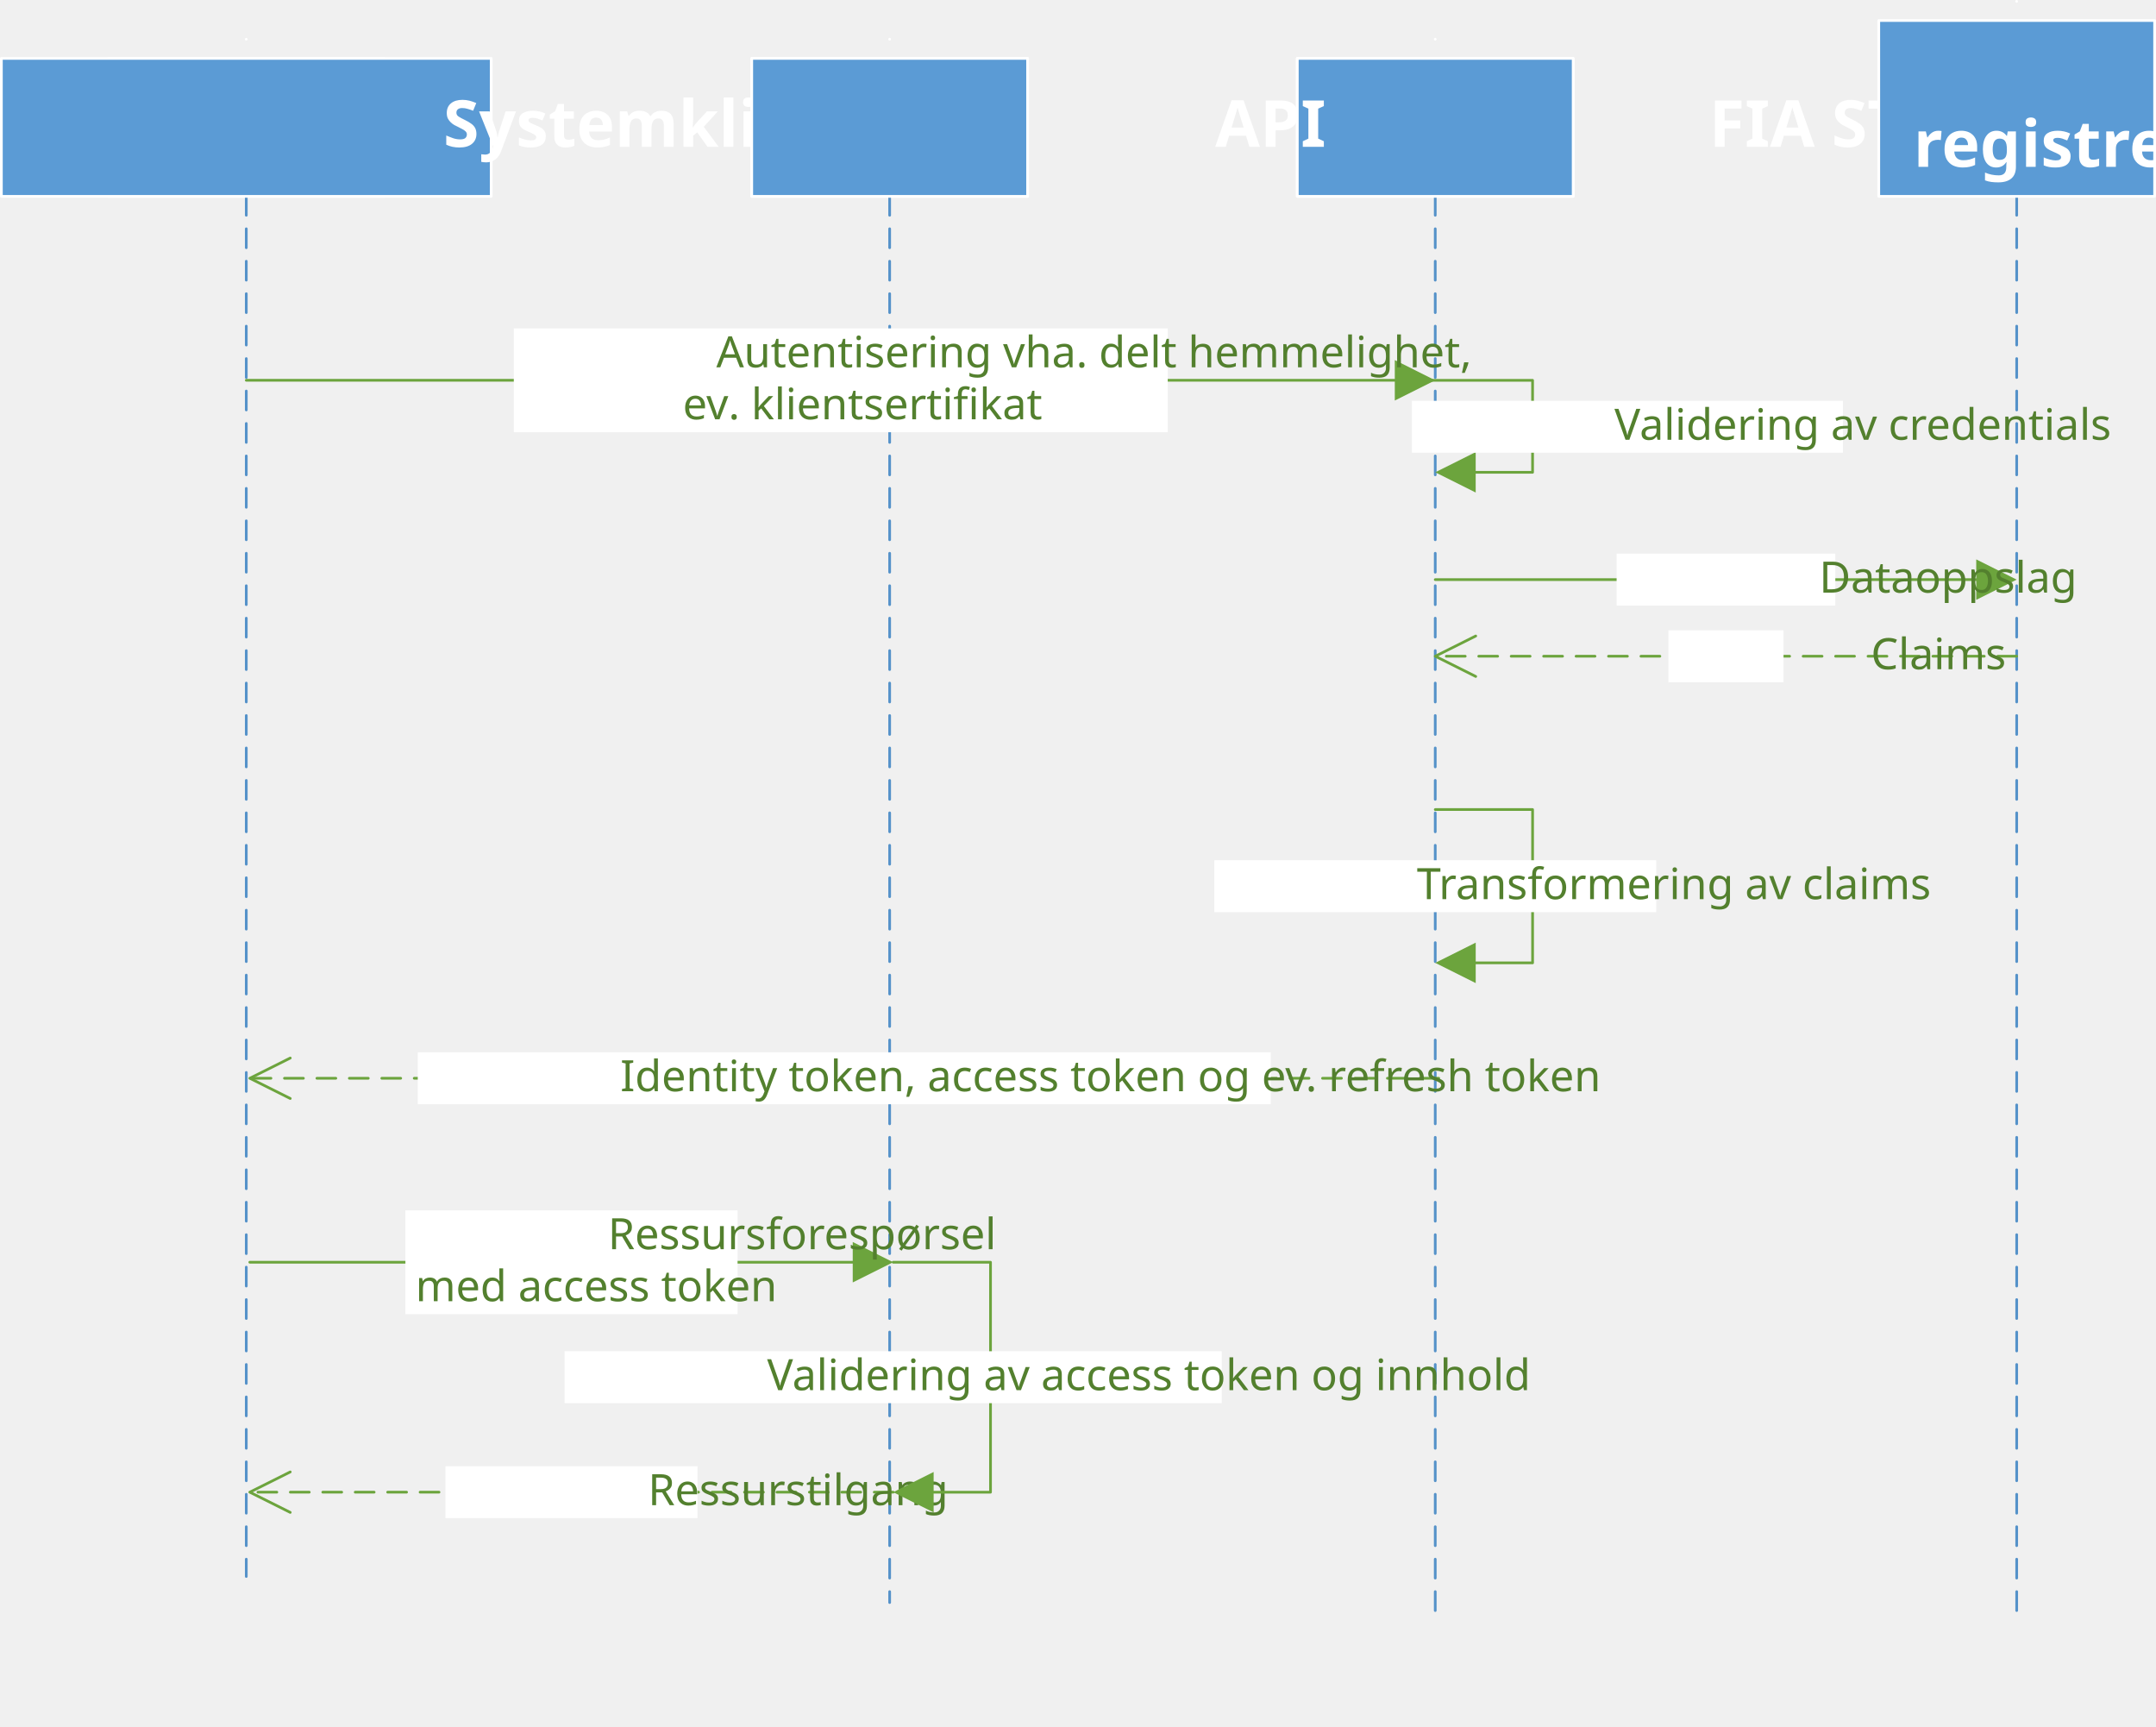
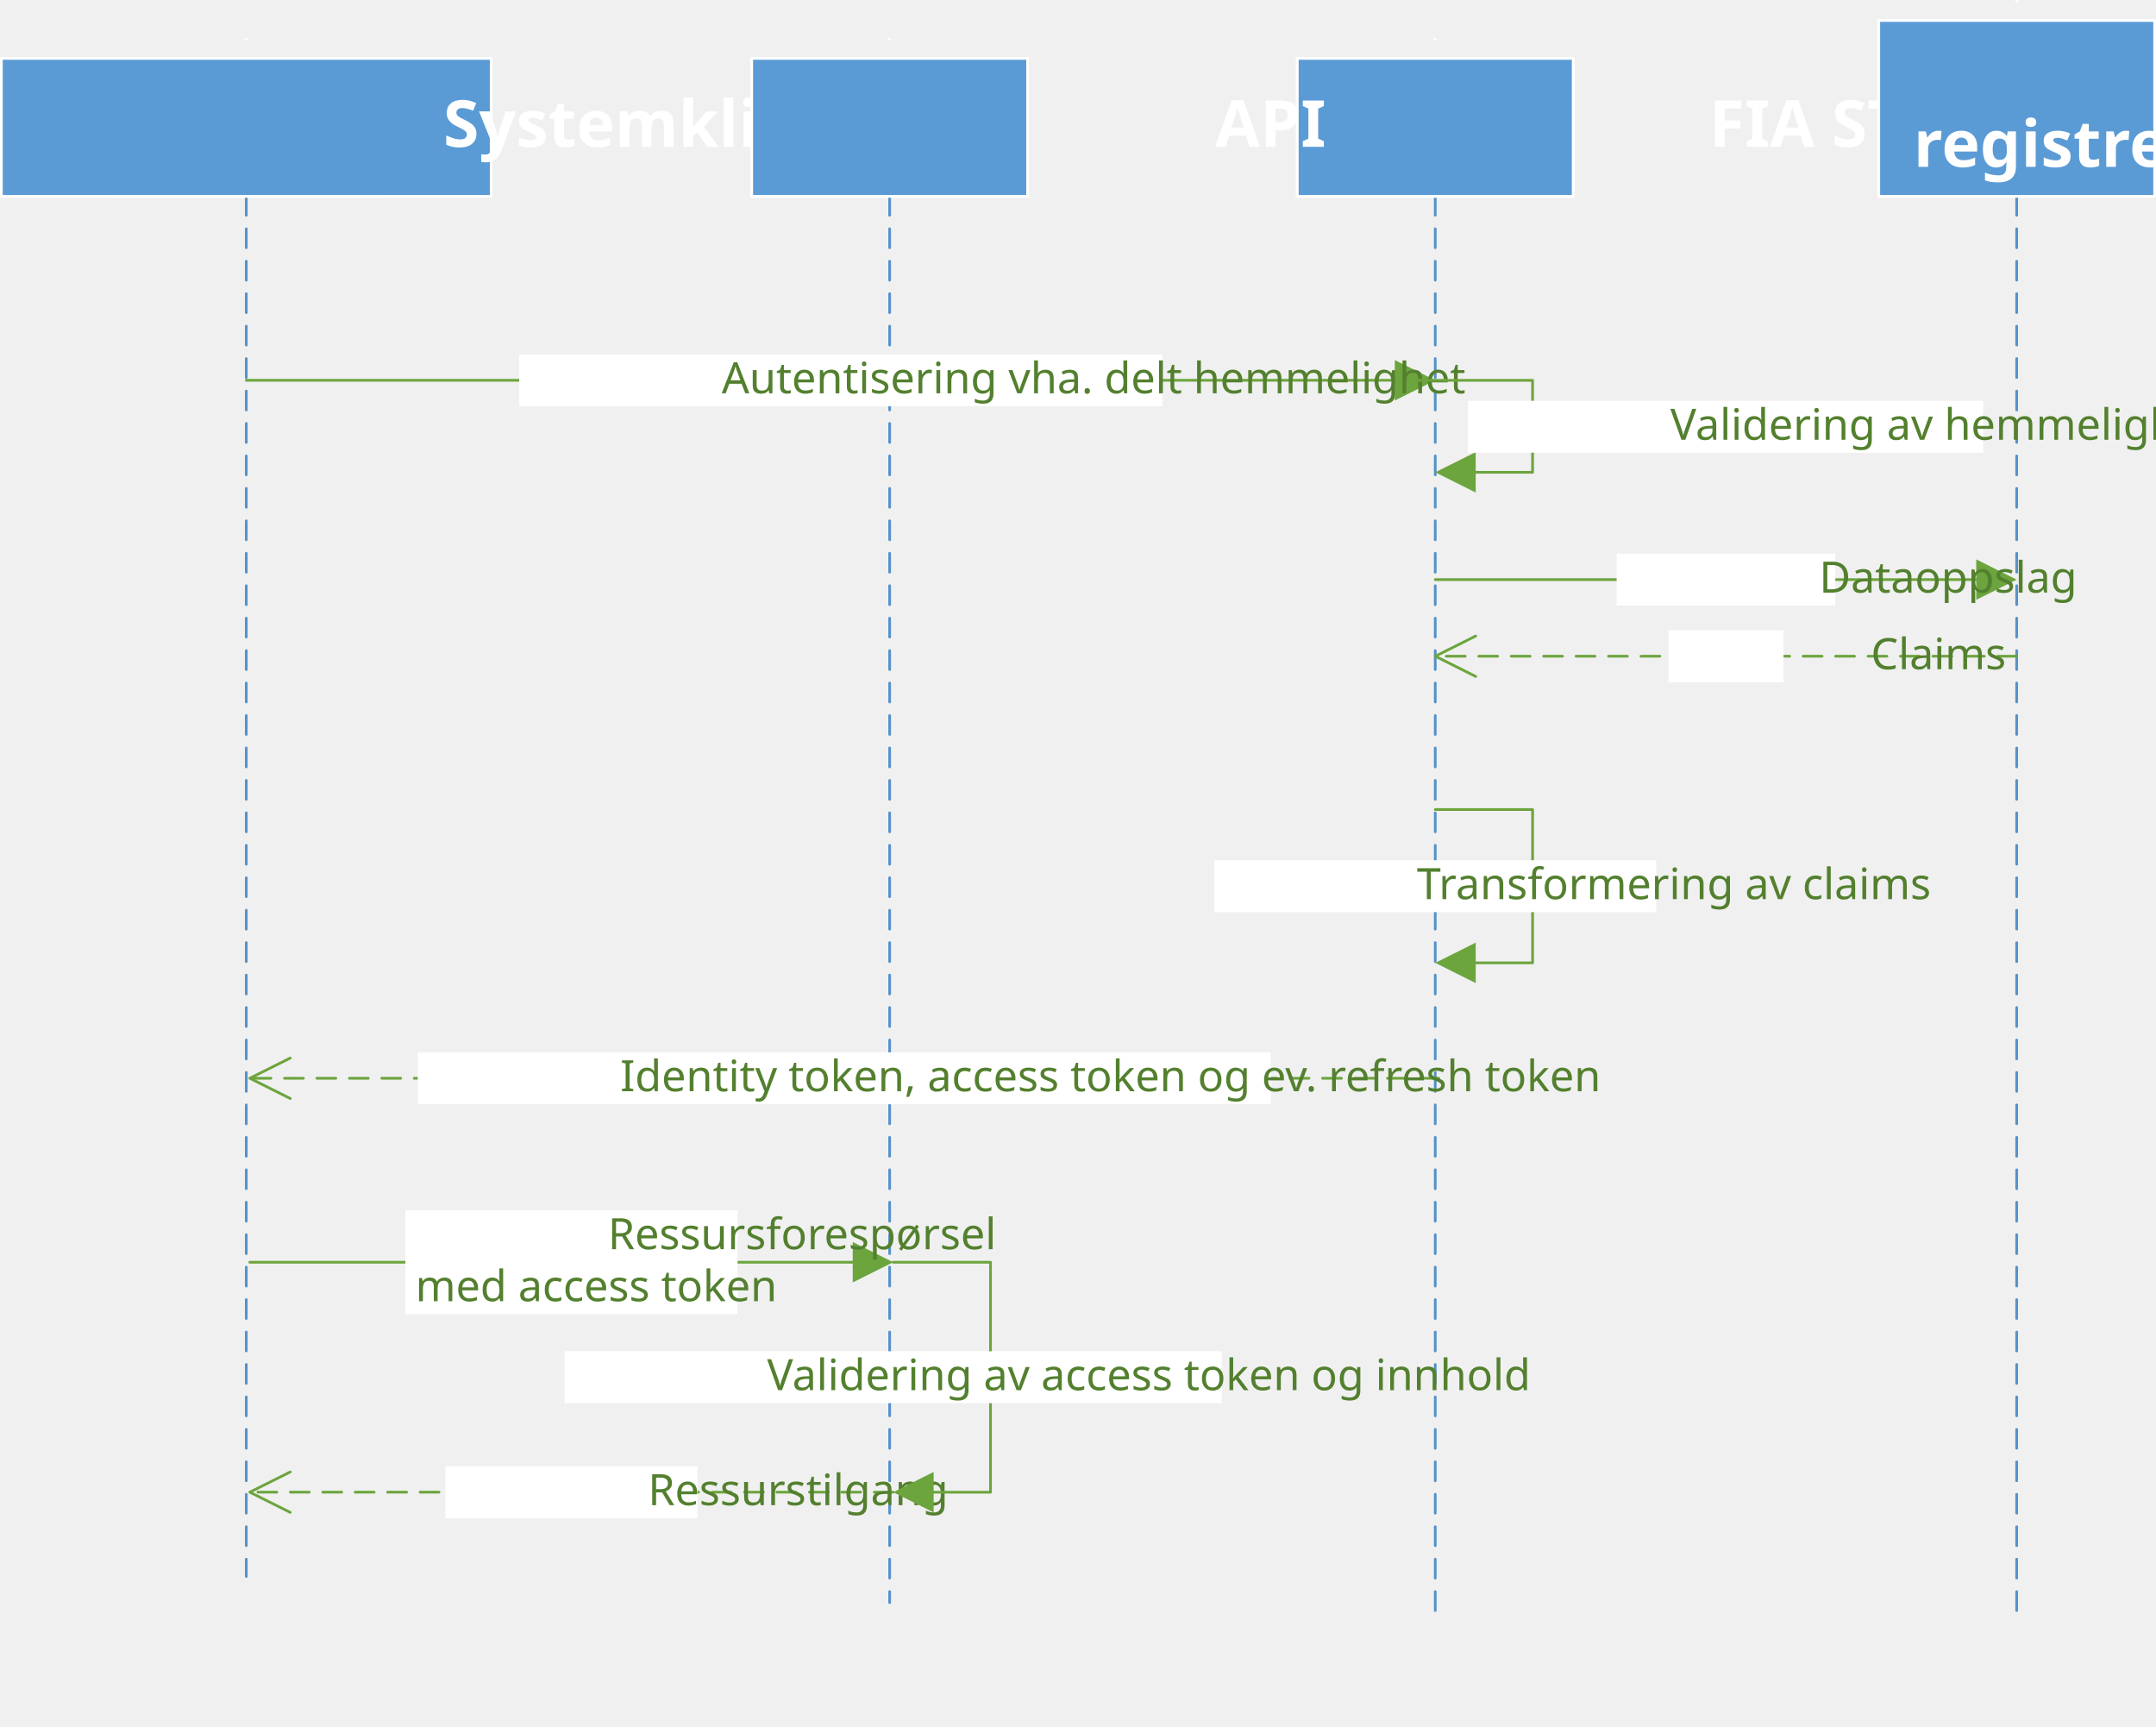
<svg xmlns="http://www.w3.org/2000/svg" xmlns:ns1="http://schemas.microsoft.com/visio/2003/SVGExtensions/" xmlns:xlink="http://www.w3.org/1999/xlink" width="5.538in" height="4.434in" viewBox="0 0 398.768 319.279" xml:space="preserve" color-interpolation-filters="sRGB" class="st11">
  <ns1:documentProperties ns1:langID="1033" ns1:metric="true" ns1:viewMarkup="false" />
  <style type="text/css">
	
		.st1 {fill:#5b9bd5;stroke:#ffffff;stroke-linecap:round;stroke-linejoin:round;stroke-width:0.5}
		.st2 {stroke:#5592c9;stroke-dasharray:3.5,2.5;stroke-linecap:round;stroke-linejoin:round;stroke-width:0.5}
		.st3 {fill:#ffffff;font-family:Calibri;font-size:1em;font-weight:bold}
		.st4 {marker-end:url(#mrkr4-45);stroke:#6ca43d;stroke-linecap:round;stroke-linejoin:round;stroke-width:0.5}
		.st5 {fill:#6ca43d;fill-opacity:1;stroke:#6ca43d;stroke-opacity:1;stroke-width:0.134}
		.st6 {fill:#ffffff;stroke:none;stroke-linecap:butt;stroke-width:7.2}
		.st7 {fill:#53802e;font-family:Calibri;font-size:0.667em}
		.st8 {font-size:1em}
- 		.st9 {marker-end:url(#mrkr3-62);stroke:#6ca43d;stroke-dasharray:3.5,2.5;stroke-linecap:round;stroke-linejoin:round;stroke-width:0.5}
+ 		.st9 {marker-end:url(#mrkr3-61);stroke:#6ca43d;stroke-dasharray:3.5,2.5;stroke-linecap:round;stroke-linejoin:round;stroke-width:0.5}
		.st10 {fill:#ffffff;stroke:none;stroke-linecap:butt}
		.st11 {fill:none;fill-rule:evenodd;font-size:12px;overflow:visible;stroke-linecap:square;stroke-miterlimit:3}
	
	</style>
  <defs id="Markers">
    <g id="lend4">
      <path d="M 2 1 L 0 0 L 2 -1 L 2 1 " style="stroke:none" />
    </g>
    <marker id="mrkr4-45" class="st5" ns1:arrowType="4" ns1:arrowSize="3" ns1:setback="14.96" refX="-14.96" orient="auto" markerUnits="strokeWidth" overflow="visible">
      <use xlink:href="#lend4" transform="scale(-7.48,-7.48) " />
    </marker>
    <g id="lend3">
      <path d="M 2 1 L 0 0 L 2 -1 " style="stroke-linecap:round;stroke-linejoin:round;fill:none" />
    </g>
-     <marker id="mrkr3-62" class="st5" ns1:arrowType="3" ns1:arrowSize="3" orient="auto" markerUnits="strokeWidth" overflow="visible">
+     <marker id="mrkr3-61" class="st5" ns1:arrowType="3" ns1:arrowSize="3" orient="auto" markerUnits="strokeWidth" overflow="visible">
      <use xlink:href="#lend3" transform="scale(-7.48,-7.48) " />
    </marker>
  </defs>
  <g ns1:mID="0" ns1:index="1" ns1:groupContext="foregroundPage">
    <ns1:pageProperties ns1:drawingScale="0.0393701" ns1:pageScale="0.0393701" ns1:drawingUnits="24" ns1:shadowOffsetX="8.50394" ns1:shadowOffsetY="-8.50394" />
    <ns1:layer ns1:name="Connector" ns1:index="0" />
    <g id="group64-1" transform="translate(0.25,-282.973)" ns1:mID="64" ns1:groupContext="group">
      <ns1:userDefs>
        <ns1:ud ns1:nameU="visVersion" ns1:prompt="" ns1:val="VT0(15):26" />
        <ns1:ud ns1:nameU="ShowActor" ns1:prompt="" ns1:val="VT0(0):5" />
        <ns1:ud ns1:nameU="ShowDestruction" ns1:prompt="" ns1:val="VT0(0):5" />
      </ns1:userDefs>
-       <g id="shape65-2" ns1:mID="65" ns1:groupContext="shape" transform="translate(19.7866,0)">
+       <g id="shape65-2" ns1:mID="65" ns1:groupContext="shape" transform="translate(19.7866,5.68434E-014)">
        <rect x="0" y="293.767" width="51.024" height="25.512" class="st1" />
      </g>
      <g id="shape66-4" ns1:mID="66" ns1:groupContext="shape" transform="translate(36.7944,-29.0551)">
        <path d="M8.5 319.28 a0 0 0 1 1 0 0 a0 0 0 1 1 0 0 Z" class="st1" />
      </g>
      <g id="shape67-6" ns1:mID="67" ns1:groupContext="shape" transform="translate(30.1989,272.819)">
				</g>
      <g id="shape68-8" ns1:mID="68" ns1:groupContext="shape" transform="translate(364.577,319.279) rotate(90)">
        <path d="M0 319.28 L255.2 319.28" class="st2" />
      </g>
      <g id="shape64-11" ns1:mID="64" ns1:groupContext="groupContent">
        <ns1:textBlock ns1:margins="rect(4,4,4,4)" ns1:tabSpace="42.5197" />
        <ns1:textRect cx="45.298" cy="306.523" width="90.6" height="25.512" />
        <rect x="0" y="293.767" width="90.597" height="25.512" class="st1" />
        <text x="13.1" y="310.12" class="st3" ns1:langID="1044">
          <ns1:paragraph ns1:horizAlign="1" />
          <ns1:tabList />Systemklient</text>
      </g>
    </g>
    <g id="group69-14" transform="translate(239.949,-282.973)" ns1:mID="69" ns1:groupContext="group">
      <ns1:userDefs>
        <ns1:ud ns1:nameU="visVersion" ns1:prompt="" ns1:val="VT0(15):26" />
        <ns1:ud ns1:nameU="ShowActor" ns1:prompt="" ns1:val="VT0(0):5" />
        <ns1:ud ns1:nameU="ShowDestruction" ns1:prompt="" ns1:val="VT0(0):5" />
      </ns1:userDefs>
      <g id="shape70-15" ns1:mID="70" ns1:groupContext="shape">
        <rect x="0" y="293.767" width="51.024" height="25.512" class="st1" />
      </g>
      <g id="shape71-17" ns1:mID="71" ns1:groupContext="shape" transform="translate(17.0079,-29.0551)">
        <path d="M8.5 319.28 a0 0 0 1 1 0 0 a0 0 0 1 1 0 0 Z" class="st1" />
      </g>
      <g id="shape72-19" ns1:mID="72" ns1:groupContext="shape" transform="translate(17.0079,279.905)">
				</g>
      <g id="shape73-21" ns1:mID="73" ns1:groupContext="shape" transform="translate(344.791,319.279) rotate(90)">
        <path d="M0 319.28 L262.29 319.28" class="st2" />
      </g>
      <g id="shape69-24" ns1:mID="69" ns1:groupContext="groupContent">
        <ns1:textBlock ns1:margins="rect(4,4,4,4)" ns1:tabSpace="42.5197" />
        <ns1:textRect cx="25.512" cy="306.523" width="51.03" height="25.512" />
        <rect x="0" y="293.767" width="51.024" height="25.512" class="st1" />
        <text x="7.52" y="310.12" class="st3" ns1:langID="1044">
          <ns1:paragraph ns1:horizAlign="1" />
          <ns1:tabList />FIA STS</text>
      </g>
    </g>
    <g id="group80-27" transform="translate(139.036,-282.973)" ns1:mID="80" ns1:groupContext="group">
      <ns1:userDefs>
        <ns1:ud ns1:nameU="visVersion" ns1:prompt="" ns1:val="VT0(15):26" />
        <ns1:ud ns1:nameU="ShowActor" ns1:prompt="" ns1:val="VT0(0):5" />
        <ns1:ud ns1:nameU="ShowDestruction" ns1:prompt="" ns1:val="VT0(0):5" />
      </ns1:userDefs>
      <g id="shape81-28" ns1:mID="81" ns1:groupContext="shape">
        <rect x="0" y="293.767" width="51.024" height="25.512" class="st1" />
      </g>
      <g id="shape82-30" ns1:mID="82" ns1:groupContext="shape" transform="translate(17.0079,-29.0551)">
        <path d="M8.5 319.28 a0 0 0 1 1 0 0 a0 0 0 1 1 0 0 Z" class="st1" />
      </g>
      <g id="shape83-32" ns1:mID="83" ns1:groupContext="shape" transform="translate(17.0079,277.638)">
				</g>
      <g id="shape84-34" ns1:mID="84" ns1:groupContext="shape" transform="translate(344.791,319.279) rotate(90)">
        <path d="M0 319.28 L260.02 319.28" class="st2" />
      </g>
      <g id="shape80-37" ns1:mID="80" ns1:groupContext="groupContent">
        <ns1:textBlock ns1:margins="rect(4,4,4,4)" ns1:tabSpace="42.5197" />
        <ns1:textRect cx="25.512" cy="306.523" width="51.03" height="25.512" />
        <rect x="0" y="293.767" width="51.024" height="25.512" class="st1" />
        <text x="17.08" y="310.12" class="st3" ns1:langID="1044">
          <ns1:paragraph ns1:horizAlign="1" />
          <ns1:tabList />API</text>
      </g>
    </g>
    <g id="shape89-40" ns1:mID="89" ns1:groupContext="shape" ns1:layerMember="0" transform="translate(45.5484,-241.87)">
      <ns1:userDefs>
        <ns1:ud ns1:nameU="IsReturn" ns1:prompt="" ns1:val="VT0(0):5" />
        <ns1:ud ns1:nameU="IsAsync" ns1:prompt="" ns1:val="VT0(0):26" />
        <ns1:ud ns1:nameU="IsSelfMessage" ns1:prompt="" ns1:val="VT0(0):5" />
        <ns1:ud ns1:nameU="visVersion" ns1:prompt="" ns1:val="VT0(15):26" />
      </ns1:userDefs>
      <ns1:textBlock ns1:margins="rect(4,4,4,4)" ns1:tabSpace="42.5197" />
-       <ns1:textRect cx="109.956" cy="312.192" width="130.76" height="27.203" />
+       <ns1:textRect cx="109.956" cy="312.192" width="128.77" height="17.604" />
      <path d="M0 312.19 L212.43 312.19" class="st4" />
-       <rect ns1:rectContext="textBkgnd" x="49.483" y="302.593" width="120.947" height="19.2" class="st6" />
-       <text x="49.48" y="309.79" class="st7" ns1:langID="1044">
-         <ns1:paragraph ns1:horizAlign="1" />
-         <ns1:tabList />Autentisering vha. delt hemmelighet,<ns1:newlineChar />
-         <tspan x="80.74" dy="1.2em" class="st8">ev</tspan>. klientsertifikat</text>
-     </g>
-     <g id="shape100-49" ns1:mID="100" ns1:groupContext="shape" ns1:layerMember="0" transform="translate(46.1992,-78.7929)">
+       <rect ns1:rectContext="textBkgnd" x="50.481" y="307.393" width="118.951" height="9.6" class="st6" />
+       <text x="50.48" y="314.59" class="st7" ns1:langID="1044">
+         <ns1:paragraph ns1:horizAlign="1" />
+         <ns1:tabList />Autentisering vha. delt hemmelighet</text>
+     </g>
+     <g id="shape100-48" ns1:mID="100" ns1:groupContext="shape" ns1:layerMember="0" transform="translate(46.1992,-78.7929)">
      <ns1:userDefs>
        <ns1:ud ns1:nameU="IsReturn" ns1:prompt="" ns1:val="VT0(0):5" />
        <ns1:ud ns1:nameU="IsAsync" ns1:prompt="" ns1:val="VT0(0):26" />
        <ns1:ud ns1:nameU="IsSelfMessage" ns1:prompt="" ns1:val="VT0(0):5" />
        <ns1:ud ns1:nameU="visVersion" ns1:prompt="" ns1:val="VT0(15):26" />
      </ns1:userDefs>
      <ns1:textBlock ns1:margins="rect(4,4,4,4)" ns1:tabSpace="42.5197" />
      <ns1:textRect cx="59.5" cy="312.192" width="71.25" height="27.203" />
      <path d="M0 312.19 L111.52 312.19" class="st4" />
      <rect ns1:rectContext="textBkgnd" x="28.783" y="302.593" width="61.433" height="19.2" class="st6" />
      <text x="28.78" y="309.79" class="st7" ns1:langID="1044">
        <ns1:paragraph ns1:horizAlign="1" />
        <ns1:tabList />Ressursforespørsel<ns1:newlineChar />
        <tspan x="30.63" dy="1.2em" class="st8">med access token</tspan>
      </text>
    </g>
-     <g id="shape102-57" ns1:mID="102" ns1:groupContext="shape" ns1:layerMember="0" transform="translate(165.198,-36.2732)">
+     <g id="shape102-56" ns1:mID="102" ns1:groupContext="shape" ns1:layerMember="0" transform="translate(165.198,-36.2732)">
      <ns1:userDefs>
        <ns1:ud ns1:nameU="IsReturn" ns1:prompt="" ns1:val="VT0(1):5" />
        <ns1:ud ns1:nameU="IsAsync" ns1:prompt="" ns1:val="VT0(0):26" />
        <ns1:ud ns1:nameU="IsSelfMessage" ns1:prompt="" ns1:val="VT0(0):5" />
        <ns1:ud ns1:nameU="visVersion" ns1:prompt="" ns1:val="VT0(15):26" />
      </ns1:userDefs>
      <ns1:textBlock ns1:margins="rect(4,4,4,4)" ns1:tabSpace="42.5197" />
      <ns1:textRect cx="-59.5" cy="312.192" width="56.44" height="17.604" />
      <path d="M0 312.19 L-119 312.19" class="st9" />
-       <rect ns1:rectContext="textBkgnd" x="-82.81" y="307.393" width="46.62" height="9.6" class="st6" />
+       <rect ns1:rectContext="textBkgnd" x="-82.81" y="307.393" width="46.62" height="9.6" class="st10" />
      <text x="-82.81" y="314.59" class="st7" ns1:langID="1044">
        <ns1:paragraph ns1:horizAlign="1" />
        <ns1:tabList />Ressurstilgang</text>
    </g>
-     <g id="shape113-65" ns1:mID="113" ns1:groupContext="shape" ns1:layerMember="0" transform="translate(266.112,-112.809)">
+     <g id="shape113-64" ns1:mID="113" ns1:groupContext="shape" ns1:layerMember="0" transform="translate(266.112,-112.809)">
      <ns1:userDefs>
        <ns1:ud ns1:nameU="IsReturn" ns1:prompt="" ns1:val="VT0(1):5" />
        <ns1:ud ns1:nameU="IsAsync" ns1:prompt="" ns1:val="VT0(0):26" />
        <ns1:ud ns1:nameU="IsSelfMessage" ns1:prompt="" ns1:val="VT0(0):5" />
        <ns1:ud ns1:nameU="visVersion" ns1:prompt="" ns1:val="VT0(15):26" />
      </ns1:userDefs>
      <ns1:textBlock ns1:margins="rect(4,4,4,4)" ns1:tabSpace="42.5197" />
      <ns1:textRect cx="-109.956" cy="312.192" width="167.59" height="17.604" />
      <path d="M0 312.19 L-219.91 312.19" class="st9" />
-       <rect ns1:rectContext="textBkgnd" x="-188.844" y="307.393" width="157.776" height="9.6" class="st10" />
+       <rect ns1:rectContext="textBkgnd" x="-188.844" y="307.393" width="157.776" height="9.6" class="st6" />
      <text x="-188.84" y="314.59" class="st7" ns1:langID="1044">
        <ns1:paragraph ns1:horizAlign="1" />
        <ns1:tabList />Identity token, access token og ev. refresh token</text>
    </g>
-     <g id="shape114-72" ns1:mID="114" ns1:groupContext="shape" ns1:layerMember="0" transform="translate(158.112,-85.8795)">
+     <g id="shape114-71" ns1:mID="114" ns1:groupContext="shape" ns1:layerMember="0" transform="translate(158.112,-85.8795)">
      <ns1:userDefs>
        <ns1:ud ns1:nameU="IsReturn" ns1:prompt="" ns1:val="VT0(0):5" />
        <ns1:ud ns1:nameU="IsAsync" ns1:prompt="" ns1:val="VT0(0):26" />
        <ns1:ud ns1:nameU="IsSelfMessage" ns1:prompt="" ns1:val="VT0(1):5" />
        <ns1:ud ns1:nameU="visVersion" ns1:prompt="" ns1:val="VT0(15):26" />
      </ns1:userDefs>
      <ns1:textBlock ns1:margins="rect(4,4,4,4)" ns1:tabSpace="42.5197" />
      <ns1:textRect cx="7.087" cy="340.539" width="131.37" height="17.604" />
      <path d="M7.09 319.28 L25.09 319.28 L25.09 361.8 L14.57 361.8" class="st4" />
-       <rect ns1:rectContext="textBkgnd" x="-53.688" y="335.739" width="121.549" height="9.6" class="st6" />
+       <rect ns1:rectContext="textBkgnd" x="-53.688" y="335.739" width="121.549" height="9.6" class="st10" />
      <text x="-53.69" y="342.94" class="st7" ns1:langID="1044">
        <ns1:paragraph ns1:horizAlign="1" />
        <ns1:tabList />Validering av access token og innhold</text>
    </g>
-     <g id="group115-79" transform="translate(347.494,-282.973)" ns1:mID="115" ns1:groupContext="group">
-       <ns1:userDefs>
-         <ns1:ud ns1:nameU="visVersion" ns1:prompt="" ns1:val="VT0(15):26" />
-         <ns1:ud ns1:nameU="ShowActor" ns1:prompt="" ns1:val="VT0(0):5" />
-         <ns1:ud ns1:nameU="ShowDestruction" ns1:prompt="" ns1:val="VT0(0):5" />
-       </ns1:userDefs>
-       <g id="shape116-80" ns1:mID="116" ns1:groupContext="shape" transform="translate(0,-3.50057)">
-         <rect x="0" y="293.767" width="51.024" height="25.512" class="st1" />
-       </g>
-       <g id="shape117-82" ns1:mID="117" ns1:groupContext="shape" transform="translate(17.0079,-36.0563)">
-         <path d="M8.5 319.28 a0 0 0 1 1 0 0 a0 0 0 1 1 0 0 Z" class="st1" />
-       </g>
-       <g id="shape118-84" ns1:mID="118" ns1:groupContext="shape" transform="translate(17.0079,282.973)">
- 				</g>
-       <g id="shape119-86" ns1:mID="119" ns1:groupContext="shape" transform="translate(344.791,319.279) rotate(90)">
+     <g id="group115-78" transform="translate(347.494,-282.973)" ns1:mID="115" ns1:groupContext="group">
+       <ns1:userDefs>
+         <ns1:ud ns1:nameU="visVersion" ns1:prompt="" ns1:val="VT0(15):26" />
+         <ns1:ud ns1:nameU="ShowActor" ns1:prompt="" ns1:val="VT0(0):5" />
+         <ns1:ud ns1:nameU="ShowDestruction" ns1:prompt="" ns1:val="VT0(0):5" />
+       </ns1:userDefs>
+       <g id="shape116-79" ns1:mID="116" ns1:groupContext="shape" transform="translate(0,-3.50057)">
+         <rect x="0" y="293.767" width="51.024" height="25.512" class="st1" />
+       </g>
+       <g id="shape117-81" ns1:mID="117" ns1:groupContext="shape" transform="translate(17.0079,-36.0563)">
+         <path d="M8.5 319.28 a0 0 0 1 1 0 0 a0 0 0 1 1 0 0 Z" class="st1" />
+       </g>
+       <g id="shape118-83" ns1:mID="118" ns1:groupContext="shape" transform="translate(17.0079,282.973)">
+ 				</g>
+       <g id="shape119-85" ns1:mID="119" ns1:groupContext="shape" transform="translate(344.791,319.279) rotate(90)">
        <path d="M0 319.28 L262.86 319.28" class="st2" />
      </g>
-       <g id="shape115-89" ns1:mID="115" ns1:groupContext="groupContent">
+       <g id="shape115-88" ns1:mID="115" ns1:groupContext="groupContent">
        <ns1:textBlock ns1:margins="rect(4,4,4,4)" ns1:tabSpace="42.5197" />
        <ns1:textRect cx="25.512" cy="303.023" width="51.03" height="32.513" />
        <rect x="0" y="286.766" width="51.024" height="32.513" class="st1" />
        <text x="4.77" y="299.42" class="st3" ns1:langID="1044">
          <ns1:paragraph ns1:horizAlign="1" />
          <ns1:tabList />Sentrale <tspan x="6.41" dy="1.2em" class="st8">registre</tspan>
        </text>
      </g>
    </g>
-     <g id="shape120-93" ns1:mID="120" ns1:groupContext="shape" ns1:layerMember="0" transform="translate(256.871,-248.957)">
+     <g id="shape120-92" ns1:mID="120" ns1:groupContext="shape" ns1:layerMember="0" transform="translate(256.871,-248.957)">
      <ns1:userDefs>
        <ns1:ud ns1:nameU="IsReturn" ns1:prompt="" ns1:val="VT0(0):5" />
        <ns1:ud ns1:nameU="IsAsync" ns1:prompt="" ns1:val="VT0(0):26" />
        <ns1:ud ns1:nameU="IsSelfMessage" ns1:prompt="" ns1:val="VT0(1):5" />
        <ns1:ud ns1:nameU="visVersion" ns1:prompt="" ns1:val="VT0(15):26" />
      </ns1:userDefs>
      <ns1:textBlock ns1:margins="rect(4,4,4,4)" ns1:tabSpace="42.5197" />
-       <ns1:textRect cx="44.135" cy="327.868" width="89.55" height="17.604" />
+       <ns1:textRect cx="62.276" cy="327.868" width="105.13" height="17.604" />
      <path d="M5.58 319.28 L26.59 319.28 L26.59 336.29 L16.07 336.29" class="st4" />
-       <rect ns1:rectContext="textBkgnd" x="4.268" y="323.069" width="79.733" height="9.6" class="st6" />
-       <text x="4.27" y="330.27" class="st7" ns1:langID="1044">
-         <ns1:paragraph ns1:horizAlign="1" />
-         <ns1:tabList />Validering av credentials</text>
-     </g>
-     <g id="shape121-100" ns1:mID="121" ns1:groupContext="shape" ns1:layerMember="0" transform="translate(265.461,-219.193)">
+       <rect ns1:rectContext="textBkgnd" x="14.621" y="323.069" width="95.311" height="9.6" class="st6" />
+       <text x="14.62" y="330.27" class="st7" ns1:langID="1044">
+         <ns1:paragraph ns1:horizAlign="1" />
+         <ns1:tabList />Validering av hemmeligheten</text>
+     </g>
+     <g id="shape121-99" ns1:mID="121" ns1:groupContext="shape" ns1:layerMember="0" transform="translate(265.461,-219.193)">
      <ns1:userDefs>
        <ns1:ud ns1:nameU="IsReturn" ns1:prompt="" ns1:val="VT0(0):5" />
        <ns1:ud ns1:nameU="IsAsync" ns1:prompt="" ns1:val="VT0(0):26" />
        <ns1:ud ns1:nameU="IsSelfMessage" ns1:prompt="" ns1:val="VT0(0):5" />
        <ns1:ud ns1:nameU="visVersion" ns1:prompt="" ns1:val="VT0(15):26" />
      </ns1:userDefs>
      <ns1:textBlock ns1:margins="rect(4,4,4,4)" ns1:tabSpace="42.5197" />
      <ns1:textRect cx="53.773" cy="326.366" width="50.27" height="17.604" />
      <path d="M0 326.37 L100.06 326.37" class="st4" />
      <rect ns1:rectContext="textBkgnd" x="33.546" y="321.566" width="40.453" height="9.6" class="st6" />
      <text x="33.55" y="328.77" class="st7" ns1:langID="1044">
        <ns1:paragraph ns1:horizAlign="1" />
        <ns1:tabList />Dataoppslag</text>
    </g>
-     <g id="shape122-107" ns1:mID="122" ns1:groupContext="shape" ns1:layerMember="0" transform="translate(373.006,-190.847)">
+     <g id="shape122-106" ns1:mID="122" ns1:groupContext="shape" ns1:layerMember="0" transform="translate(373.006,-190.847)">
      <ns1:userDefs>
        <ns1:ud ns1:nameU="IsReturn" ns1:prompt="" ns1:val="VT0(1):5" />
        <ns1:ud ns1:nameU="IsAsync" ns1:prompt="" ns1:val="VT0(0):26" />
        <ns1:ud ns1:nameU="IsSelfMessage" ns1:prompt="" ns1:val="VT0(0):5" />
        <ns1:ud ns1:nameU="visVersion" ns1:prompt="" ns1:val="VT0(15):26" />
      </ns1:userDefs>
      <ns1:textBlock ns1:margins="rect(4,4,4,4)" ns1:tabSpace="42.5197" />
      <ns1:textRect cx="-53.773" cy="312.192" width="40" height="17.604" />
      <path d="M0 312.19 L-107.54 312.19" class="st9" />
      <rect ns1:rectContext="textBkgnd" x="-64.417" y="307.393" width="21.289" height="9.6" class="st6" />
      <text x="-64.42" y="314.59" class="st7" ns1:langID="1044">
        <ns1:paragraph ns1:horizAlign="1" />
        <ns1:tabList />Claims</text>
    </g>
-     <g id="shape123-114" ns1:mID="123" ns1:groupContext="shape" ns1:layerMember="0" transform="translate(258.374,-169.587)">
+     <g id="shape123-113" ns1:mID="123" ns1:groupContext="shape" ns1:layerMember="0" transform="translate(258.374,-169.587)">
      <ns1:userDefs>
        <ns1:ud ns1:nameU="IsReturn" ns1:prompt="" ns1:val="VT0(0):5" />
        <ns1:ud ns1:nameU="IsAsync" ns1:prompt="" ns1:val="VT0(0):26" />
        <ns1:ud ns1:nameU="IsSelfMessage" ns1:prompt="" ns1:val="VT0(1):5" />
        <ns1:ud ns1:nameU="visVersion" ns1:prompt="" ns1:val="VT0(15):26" />
      </ns1:userDefs>
      <ns1:textBlock ns1:margins="rect(4,4,4,4)" ns1:tabSpace="42.5197" />
      <ns1:textRect cx="7.087" cy="333.452" width="91.55" height="17.604" />
      <path d="M7.09 319.28 L25.09 319.28 L25.09 347.63 L14.57 347.63" class="st4" />
      <rect ns1:rectContext="textBkgnd" x="-33.78" y="328.653" width="81.734" height="9.6" class="st6" />
      <text x="-33.78" y="335.85" class="st7" ns1:langID="1044">
        <ns1:paragraph ns1:horizAlign="1" />
        <ns1:tabList />Transformering av claims</text>
    </g>
  </g>
</svg>
